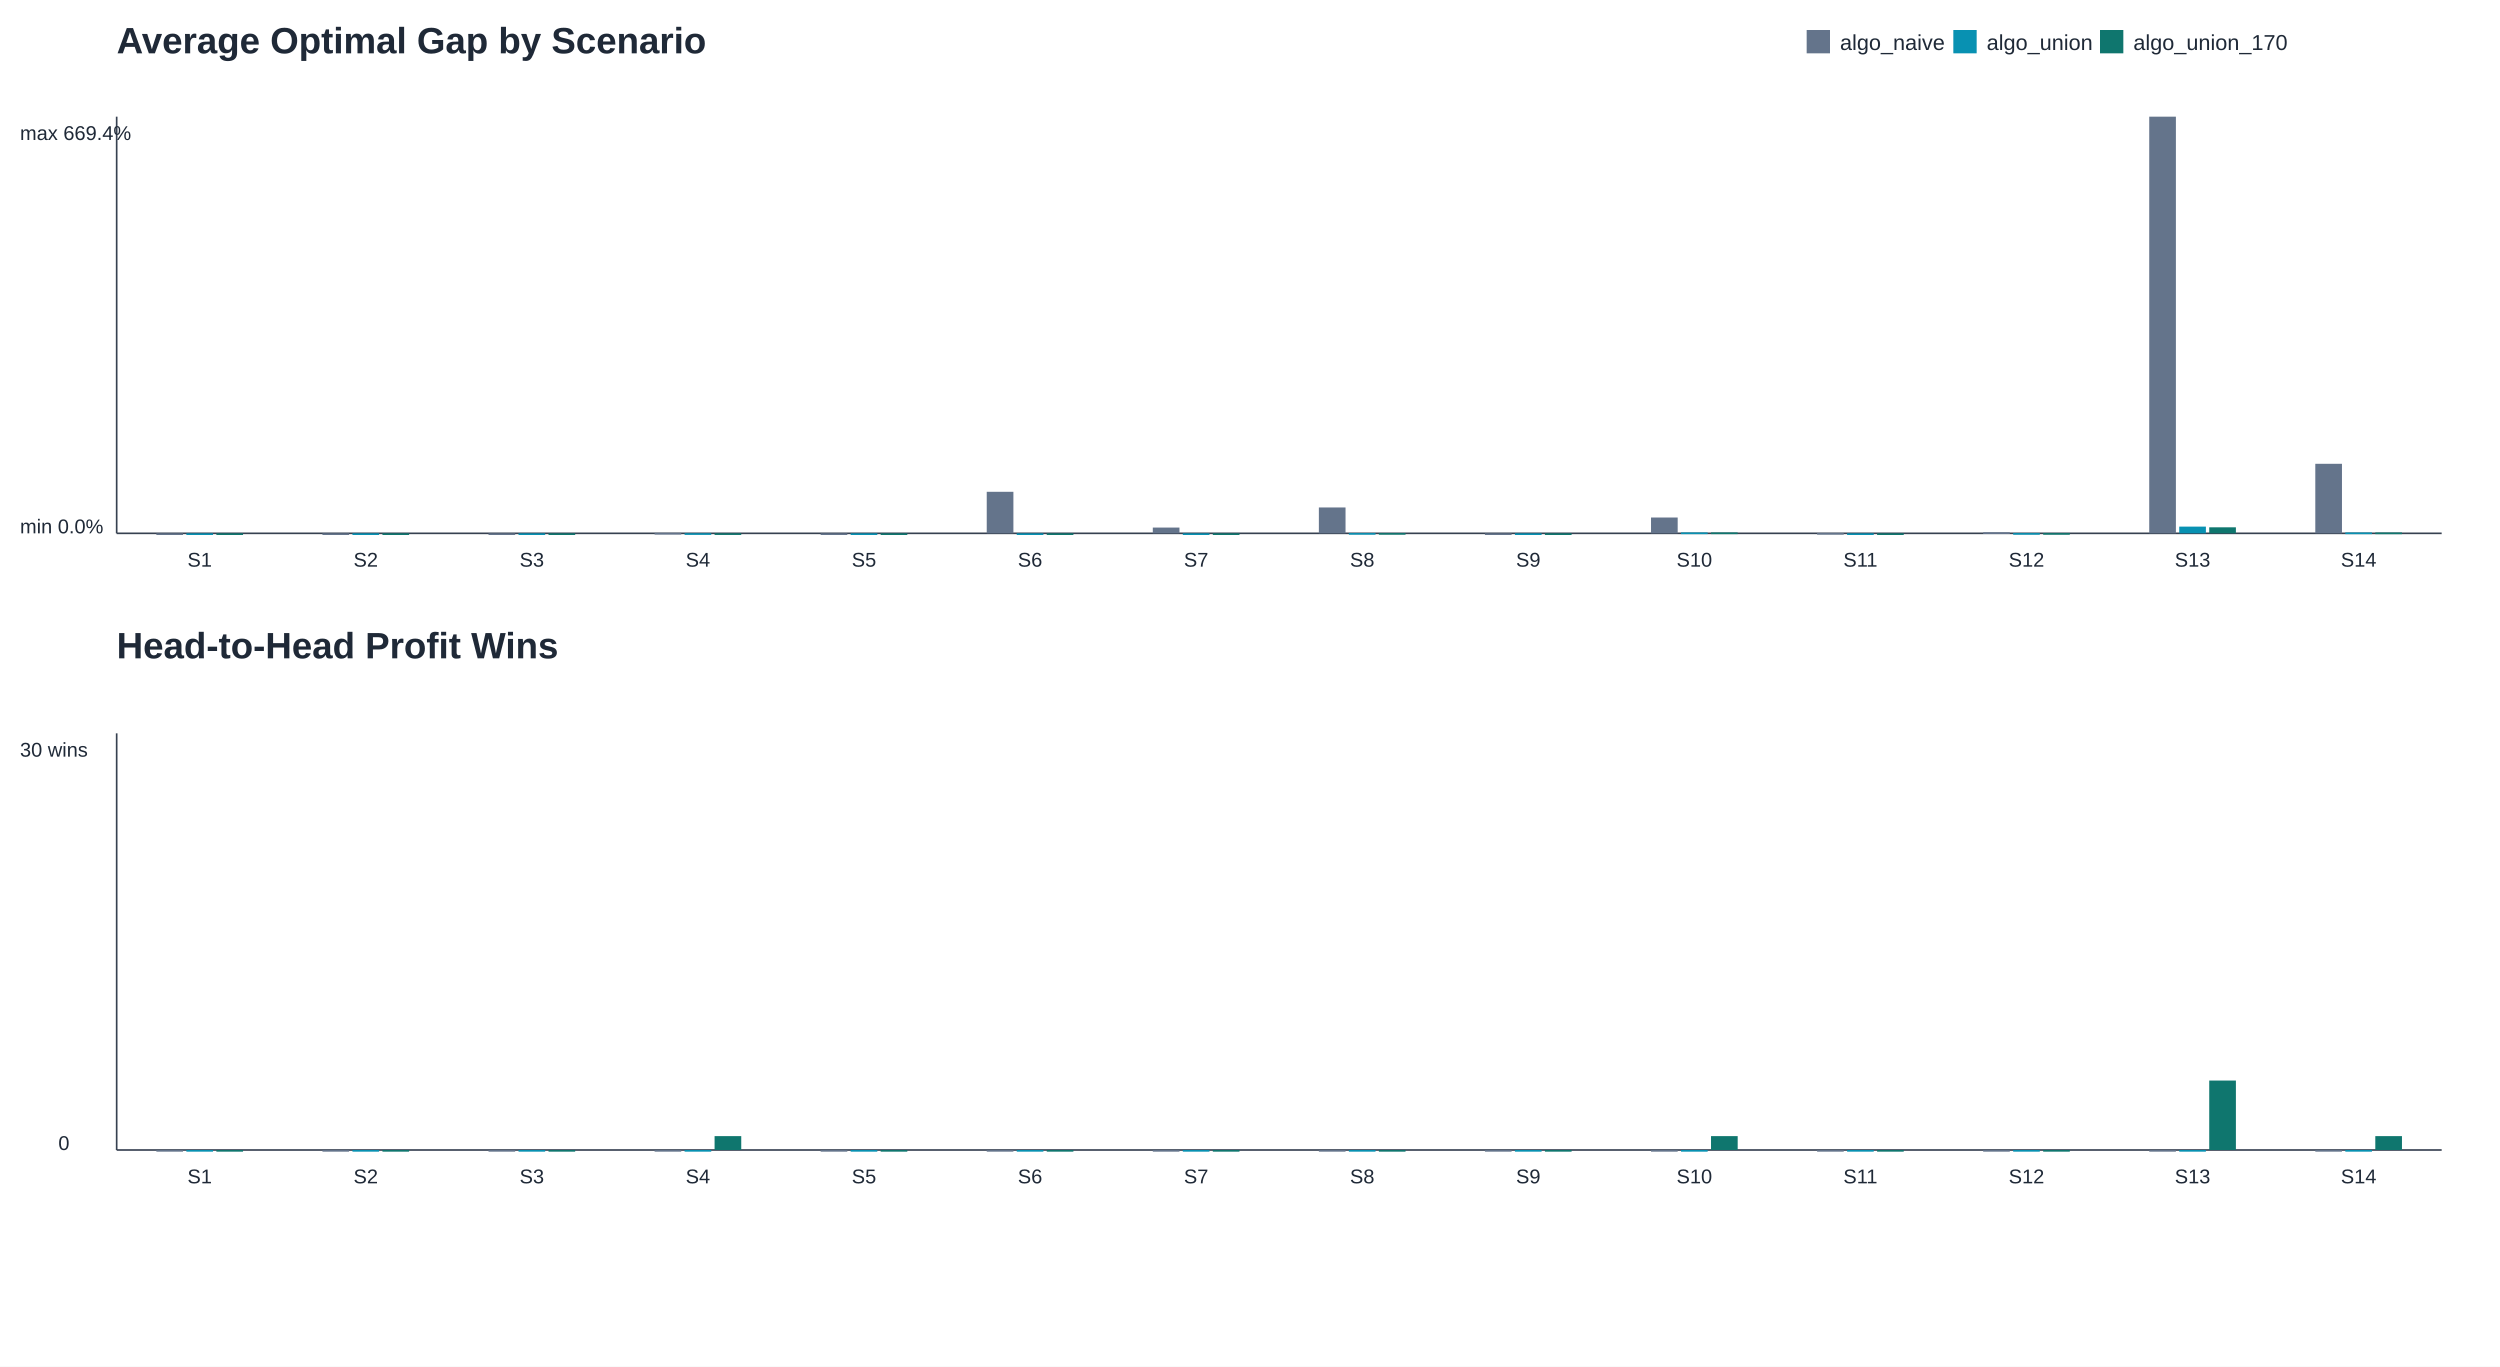
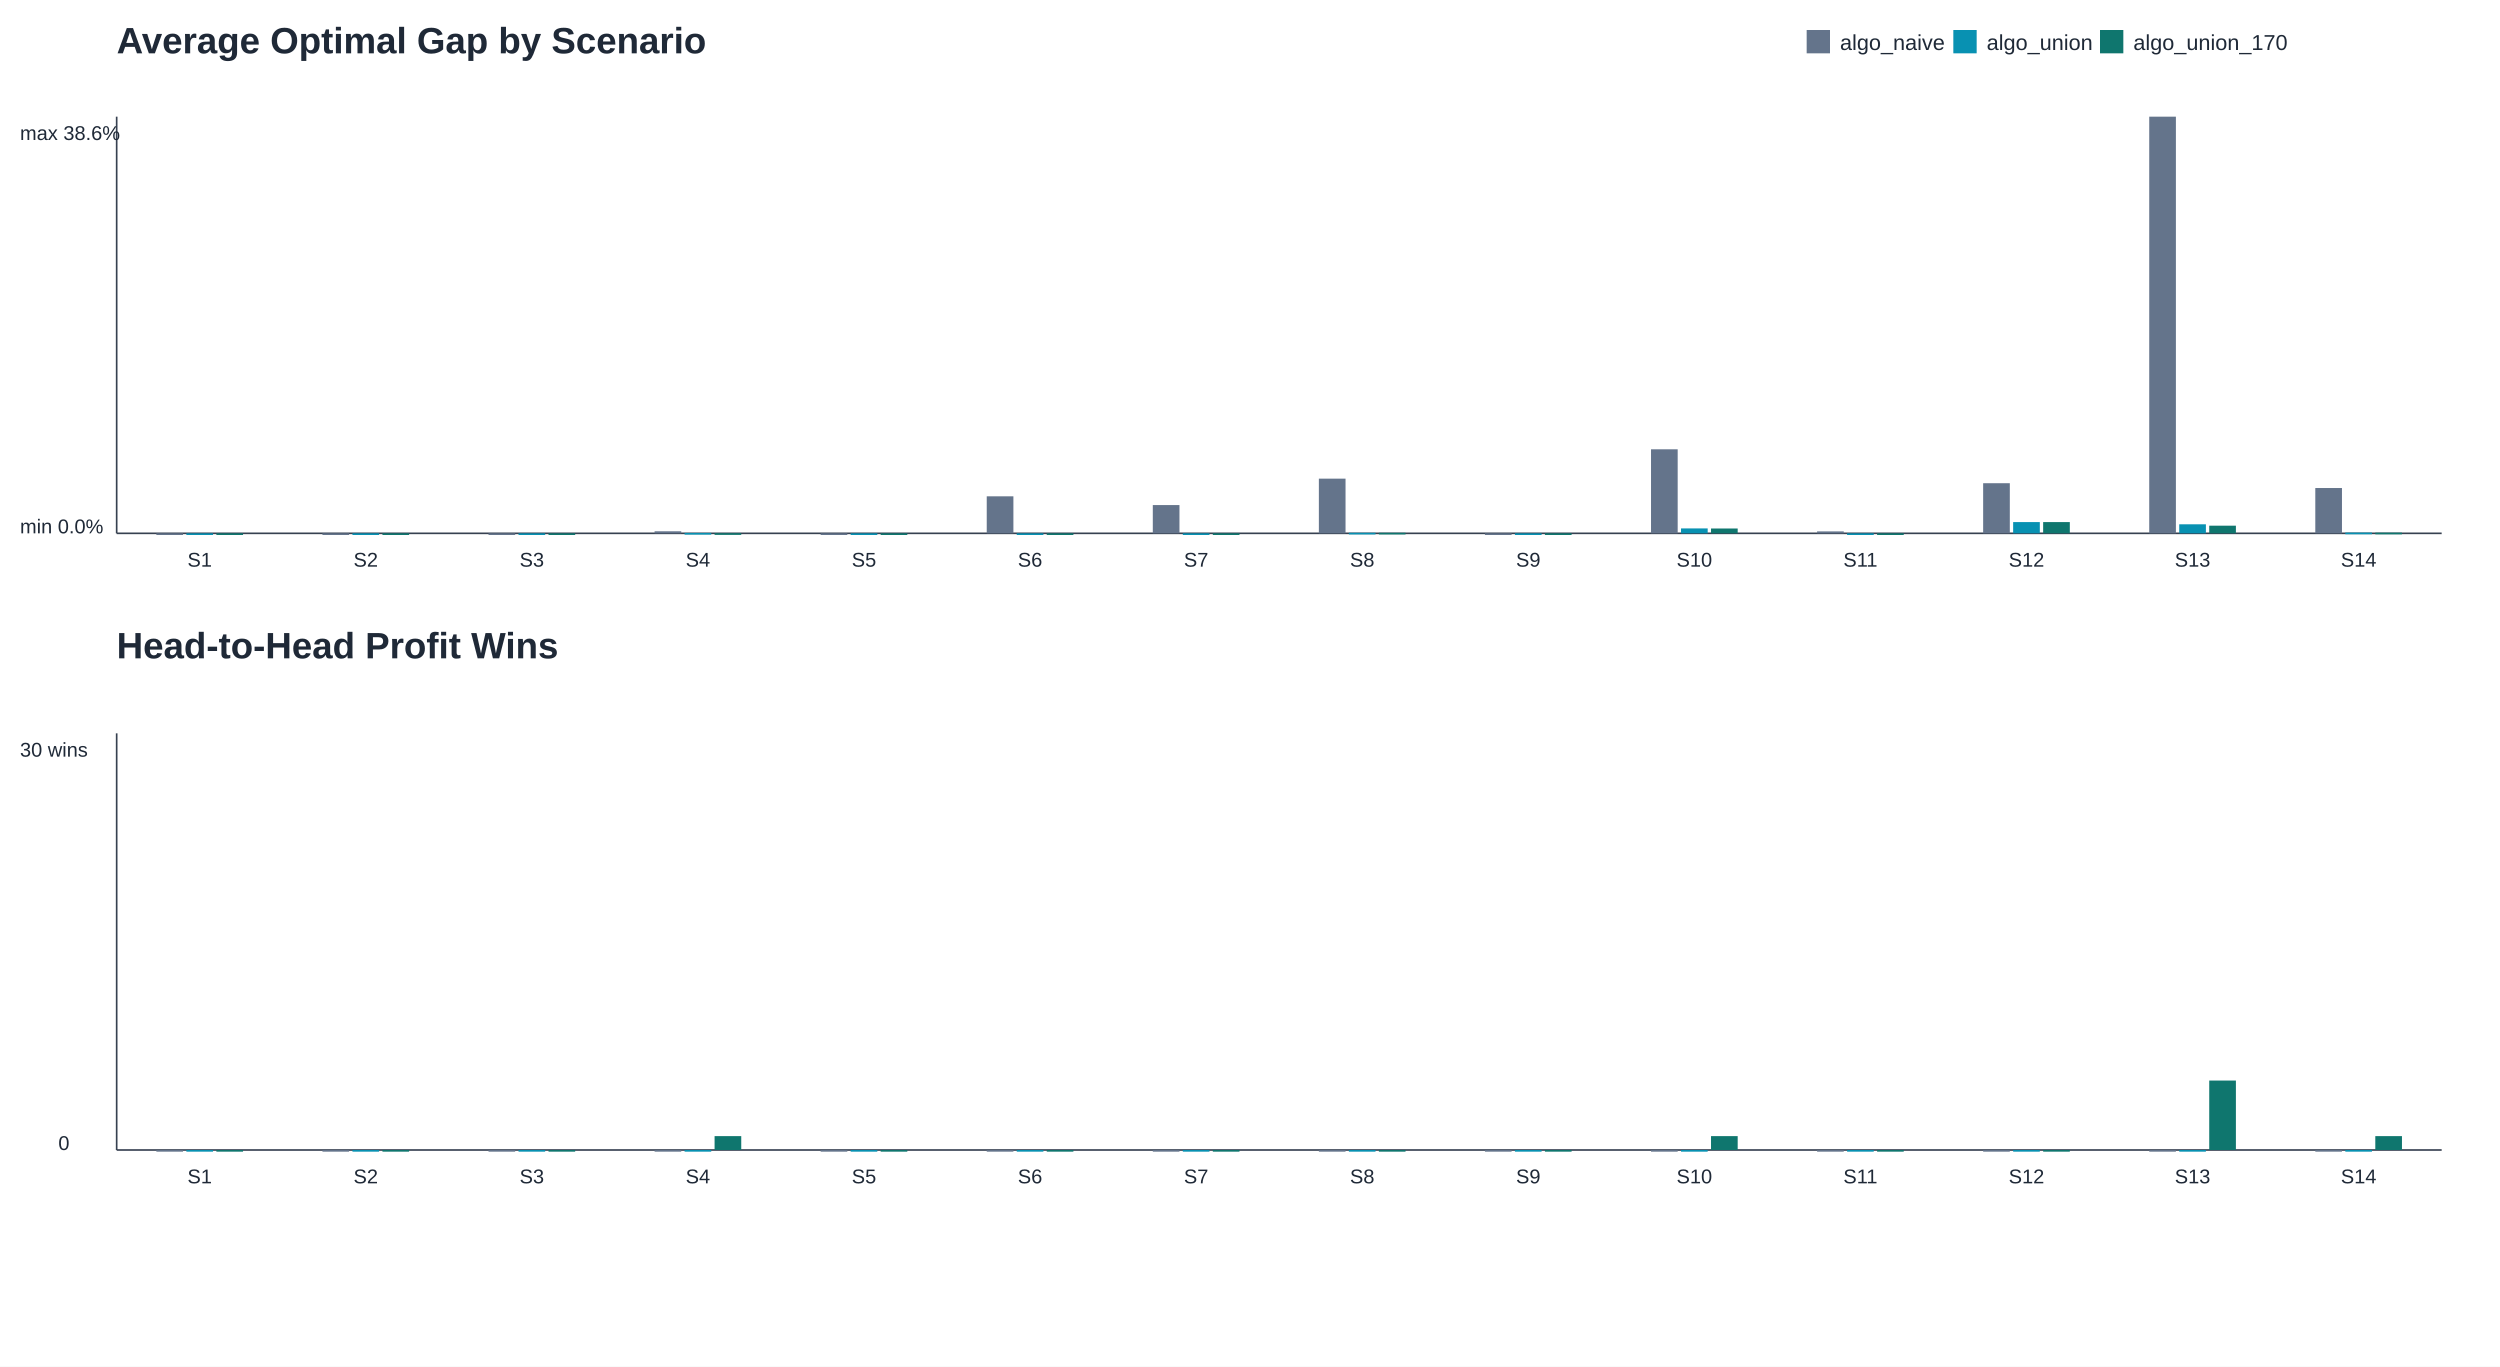
<svg xmlns="http://www.w3.org/2000/svg" width="1500" height="820" viewBox="0 0 1500 820">
  <rect width="100%" height="100%" fill="#ffffff" />
  <style>text{font-family:Arial,Helvetica,sans-serif;fill:#1f2937}.title{font-size:22px;font-weight:700}.label{font-size:12px}.axis{stroke:#374151;stroke-width:1}.grid{stroke:#e5e7eb;stroke-width:1}.legend{font-size:13px}</style>
  <text x="70" y="32" class="title">Average Optimal Gap by Scenario</text>
  <line x1="70" y1="320.00" x2="1465" y2="320.00" class="axis" />
  <line x1="70" y1="70" x2="70" y2="320" class="axis" />
  <text x="70" y="395" class="title">Head-to-Head Profit Wins</text>
  <line x1="70" y1="690.00" x2="1465" y2="690.00" class="axis" />
  <line x1="70" y1="440" x2="70" y2="690" class="axis" />
  <rect x="1084" y="18" width="14" height="14" fill="#64748b" />
  <text x="1104" y="30" class="legend">algo_naive</text>
  <rect x="1172" y="18" width="14" height="14" fill="#0891b2" />
  <text x="1192" y="30" class="legend">algo_union</text>
  <rect x="1260" y="18" width="14" height="14" fill="#0f766e" />
  <text x="1280" y="30" class="legend">algo_union_170</text>
  <rect x="93.82" y="320.00" width="16.00" height="1.00" fill="#64748b" />
  <rect x="93.82" y="690.00" width="16.00" height="1.00" fill="#64748b" />
  <rect x="111.82" y="320.00" width="16.00" height="1.00" fill="#0891b2" />
  <rect x="111.82" y="690.00" width="16.00" height="1.00" fill="#0891b2" />
  <rect x="129.82" y="320.00" width="16.00" height="1.00" fill="#0f766e" />
  <rect x="129.82" y="690.00" width="16.00" height="1.00" fill="#0f766e" />
  <text x="119.82" y="340" text-anchor="middle" class="label">S1</text>
  <text x="119.82" y="710" text-anchor="middle" class="label">S1</text>
  <rect x="193.46" y="320.00" width="16.00" height="1.00" fill="#64748b" />
  <rect x="193.46" y="690.00" width="16.00" height="1.00" fill="#64748b" />
  <rect x="211.46" y="320.00" width="16.00" height="1.00" fill="#0891b2" />
  <rect x="211.46" y="690.00" width="16.00" height="1.00" fill="#0891b2" />
  <rect x="229.46" y="320.00" width="16.00" height="1.00" fill="#0f766e" />
  <rect x="229.46" y="690.00" width="16.00" height="1.00" fill="#0f766e" />
  <text x="219.46" y="340" text-anchor="middle" class="label">S2</text>
  <text x="219.46" y="710" text-anchor="middle" class="label">S2</text>
  <rect x="293.11" y="320.00" width="16.00" height="1.00" fill="#64748b" />
  <rect x="293.11" y="690.00" width="16.00" height="1.00" fill="#64748b" />
  <rect x="311.11" y="320.00" width="16.00" height="1.00" fill="#0891b2" />
  <rect x="311.11" y="690.00" width="16.00" height="1.00" fill="#0891b2" />
  <rect x="329.11" y="320.00" width="16.00" height="1.00" fill="#0f766e" />
  <rect x="329.11" y="690.00" width="16.00" height="1.00" fill="#0f766e" />
  <text x="319.11" y="340" text-anchor="middle" class="label">S3</text>
  <text x="319.11" y="710" text-anchor="middle" class="label">S3</text>
-   <rect x="392.75" y="319.73" width="16.00" height="1.00" fill="#64748b" />
+   <rect x="392.75" y="318.77" width="16.00" height="1.23" fill="#64748b" />
  <rect x="392.75" y="690.00" width="16.00" height="1.00" fill="#64748b" />
-   <rect x="410.75" y="319.94" width="16.00" height="1.00" fill="#0891b2" />
+   <rect x="410.75" y="319.78" width="16.00" height="1.00" fill="#0891b2" />
  <rect x="410.75" y="690.00" width="16.00" height="1.00" fill="#0891b2" />
-   <rect x="428.75" y="319.98" width="16.00" height="1.00" fill="#0f766e" />
+   <rect x="428.75" y="319.93" width="16.00" height="1.00" fill="#0f766e" />
  <rect x="428.75" y="681.67" width="16.00" height="8.33" fill="#0f766e" />
  <text x="418.75" y="340" text-anchor="middle" class="label">S4</text>
  <text x="418.75" y="710" text-anchor="middle" class="label">S4</text>
  <rect x="492.39" y="320.00" width="16.00" height="1.00" fill="#64748b" />
  <rect x="492.39" y="690.00" width="16.00" height="1.00" fill="#64748b" />
  <rect x="510.39" y="320.00" width="16.00" height="1.00" fill="#0891b2" />
  <rect x="510.39" y="690.00" width="16.00" height="1.00" fill="#0891b2" />
  <rect x="528.39" y="320.00" width="16.00" height="1.00" fill="#0f766e" />
  <rect x="528.39" y="690.00" width="16.00" height="1.00" fill="#0f766e" />
  <text x="518.39" y="340" text-anchor="middle" class="label">S5</text>
  <text x="518.39" y="710" text-anchor="middle" class="label">S5</text>
-   <rect x="592.04" y="295.08" width="16.00" height="24.92" fill="#64748b" />
+   <rect x="592.04" y="297.79" width="16.00" height="22.21" fill="#64748b" />
  <rect x="592.04" y="690.00" width="16.00" height="1.00" fill="#64748b" />
  <rect x="610.04" y="320.00" width="16.00" height="1.00" fill="#0891b2" />
  <rect x="610.04" y="690.00" width="16.00" height="1.00" fill="#0891b2" />
  <rect x="628.04" y="320.00" width="16.00" height="1.00" fill="#0f766e" />
  <rect x="628.04" y="690.00" width="16.00" height="1.00" fill="#0f766e" />
  <text x="618.04" y="340" text-anchor="middle" class="label">S6</text>
  <text x="618.04" y="710" text-anchor="middle" class="label">S6</text>
-   <rect x="691.68" y="316.54" width="16.00" height="3.46" fill="#64748b" />
+   <rect x="691.68" y="303.04" width="16.00" height="16.96" fill="#64748b" />
  <rect x="691.68" y="690.00" width="16.00" height="1.00" fill="#64748b" />
  <rect x="709.68" y="320.00" width="16.00" height="1.00" fill="#0891b2" />
  <rect x="709.68" y="690.00" width="16.00" height="1.00" fill="#0891b2" />
  <rect x="727.68" y="320.00" width="16.00" height="1.00" fill="#0f766e" />
  <rect x="727.68" y="690.00" width="16.00" height="1.00" fill="#0f766e" />
  <text x="717.68" y="340" text-anchor="middle" class="label">S7</text>
  <text x="717.68" y="710" text-anchor="middle" class="label">S7</text>
-   <rect x="791.32" y="304.48" width="16.00" height="15.52" fill="#64748b" />
+   <rect x="791.32" y="287.19" width="16.00" height="32.81" fill="#64748b" />
  <rect x="791.32" y="690.00" width="16.00" height="1.00" fill="#64748b" />
-   <rect x="809.32" y="319.83" width="16.00" height="1.00" fill="#0891b2" />
+   <rect x="809.32" y="319.67" width="16.00" height="1.00" fill="#0891b2" />
  <rect x="809.32" y="690.00" width="16.00" height="1.00" fill="#0891b2" />
-   <rect x="827.32" y="319.83" width="16.00" height="1.00" fill="#0f766e" />
+   <rect x="827.32" y="319.67" width="16.00" height="1.00" fill="#0f766e" />
  <rect x="827.32" y="690.00" width="16.00" height="1.00" fill="#0f766e" />
  <text x="817.32" y="340" text-anchor="middle" class="label">S8</text>
  <text x="817.32" y="710" text-anchor="middle" class="label">S8</text>
  <rect x="890.96" y="320.00" width="16.00" height="1.00" fill="#64748b" />
  <rect x="890.96" y="690.00" width="16.00" height="1.00" fill="#64748b" />
  <rect x="908.96" y="320.00" width="16.00" height="1.00" fill="#0891b2" />
  <rect x="908.96" y="690.00" width="16.00" height="1.00" fill="#0891b2" />
  <rect x="926.96" y="320.00" width="16.00" height="1.00" fill="#0f766e" />
  <rect x="926.96" y="690.00" width="16.00" height="1.00" fill="#0f766e" />
  <text x="916.96" y="340" text-anchor="middle" class="label">S9</text>
  <text x="916.96" y="710" text-anchor="middle" class="label">S9</text>
-   <rect x="990.61" y="310.51" width="16.00" height="9.49" fill="#64748b" />
+   <rect x="990.61" y="269.58" width="16.00" height="50.42" fill="#64748b" />
  <rect x="990.61" y="690.00" width="16.00" height="1.00" fill="#64748b" />
-   <rect x="1008.61" y="319.47" width="16.00" height="1.00" fill="#0891b2" />
+   <rect x="1008.61" y="317.05" width="16.00" height="2.95" fill="#0891b2" />
  <rect x="1008.61" y="690.00" width="16.00" height="1.00" fill="#0891b2" />
-   <rect x="1026.61" y="319.47" width="16.00" height="1.00" fill="#0f766e" />
+   <rect x="1026.61" y="317.10" width="16.00" height="2.90" fill="#0f766e" />
  <rect x="1026.61" y="681.67" width="16.00" height="8.33" fill="#0f766e" />
  <text x="1016.61" y="340" text-anchor="middle" class="label">S10</text>
  <text x="1016.61" y="710" text-anchor="middle" class="label">S10</text>
-   <rect x="1090.25" y="319.80" width="16.00" height="1.00" fill="#64748b" />
+   <rect x="1090.25" y="318.84" width="16.00" height="1.16" fill="#64748b" />
  <rect x="1090.25" y="690.00" width="16.00" height="1.00" fill="#64748b" />
  <rect x="1108.25" y="320.00" width="16.00" height="1.00" fill="#0891b2" />
  <rect x="1108.25" y="690.00" width="16.00" height="1.00" fill="#0891b2" />
  <rect x="1126.25" y="320.00" width="16.00" height="1.00" fill="#0f766e" />
  <rect x="1126.25" y="690.00" width="16.00" height="1.00" fill="#0f766e" />
  <text x="1116.25" y="340" text-anchor="middle" class="label">S11</text>
  <text x="1116.25" y="710" text-anchor="middle" class="label">S11</text>
-   <rect x="1189.89" y="319.38" width="16.00" height="1.00" fill="#64748b" />
+   <rect x="1189.89" y="289.93" width="16.00" height="30.07" fill="#64748b" />
  <rect x="1189.89" y="690.00" width="16.00" height="1.00" fill="#64748b" />
-   <rect x="1207.89" y="319.85" width="16.00" height="1.00" fill="#0891b2" />
+   <rect x="1207.89" y="313.25" width="16.00" height="6.75" fill="#0891b2" />
  <rect x="1207.89" y="690.00" width="16.00" height="1.00" fill="#0891b2" />
-   <rect x="1225.89" y="319.85" width="16.00" height="1.00" fill="#0f766e" />
+   <rect x="1225.89" y="313.25" width="16.00" height="6.75" fill="#0f766e" />
  <rect x="1225.89" y="690.00" width="16.00" height="1.00" fill="#0f766e" />
  <text x="1215.89" y="340" text-anchor="middle" class="label">S12</text>
  <text x="1215.89" y="710" text-anchor="middle" class="label">S12</text>
  <rect x="1289.54" y="70.00" width="16.00" height="250.00" fill="#64748b" />
  <rect x="1289.54" y="690.00" width="16.00" height="1.00" fill="#64748b" />
-   <rect x="1307.54" y="315.97" width="16.00" height="4.03" fill="#0891b2" />
+   <rect x="1307.54" y="314.58" width="16.00" height="5.42" fill="#0891b2" />
  <rect x="1307.54" y="690.00" width="16.00" height="1.00" fill="#0891b2" />
-   <rect x="1325.54" y="316.39" width="16.00" height="3.61" fill="#0f766e" />
+   <rect x="1325.54" y="315.41" width="16.00" height="4.59" fill="#0f766e" />
  <rect x="1325.54" y="648.33" width="16.00" height="41.67" fill="#0f766e" />
  <text x="1315.54" y="340" text-anchor="middle" class="label">S13</text>
  <text x="1315.54" y="710" text-anchor="middle" class="label">S13</text>
-   <rect x="1389.18" y="278.28" width="16.00" height="41.72" fill="#64748b" />
+   <rect x="1389.18" y="292.81" width="16.00" height="27.19" fill="#64748b" />
  <rect x="1389.18" y="690.00" width="16.00" height="1.00" fill="#64748b" />
-   <rect x="1407.18" y="319.49" width="16.00" height="1.00" fill="#0891b2" />
+   <rect x="1407.18" y="319.56" width="16.00" height="1.00" fill="#0891b2" />
  <rect x="1407.18" y="690.00" width="16.00" height="1.00" fill="#0891b2" />
-   <rect x="1425.18" y="319.50" width="16.00" height="1.00" fill="#0f766e" />
+   <rect x="1425.18" y="319.60" width="16.00" height="1.00" fill="#0f766e" />
  <rect x="1425.18" y="681.67" width="16.00" height="8.33" fill="#0f766e" />
  <text x="1415.18" y="340" text-anchor="middle" class="label">S14</text>
  <text x="1415.18" y="710" text-anchor="middle" class="label">S14</text>
-   <text x="12" y="84" class="label">max 669.4%</text>
+   <text x="12" y="84" class="label">max 38.6%</text>
  <text x="12" y="320" class="label">min 0.0%</text>
  <text x="12" y="454" class="label">30 wins</text>
  <text x="35" y="690" class="label">0</text>
</svg>
